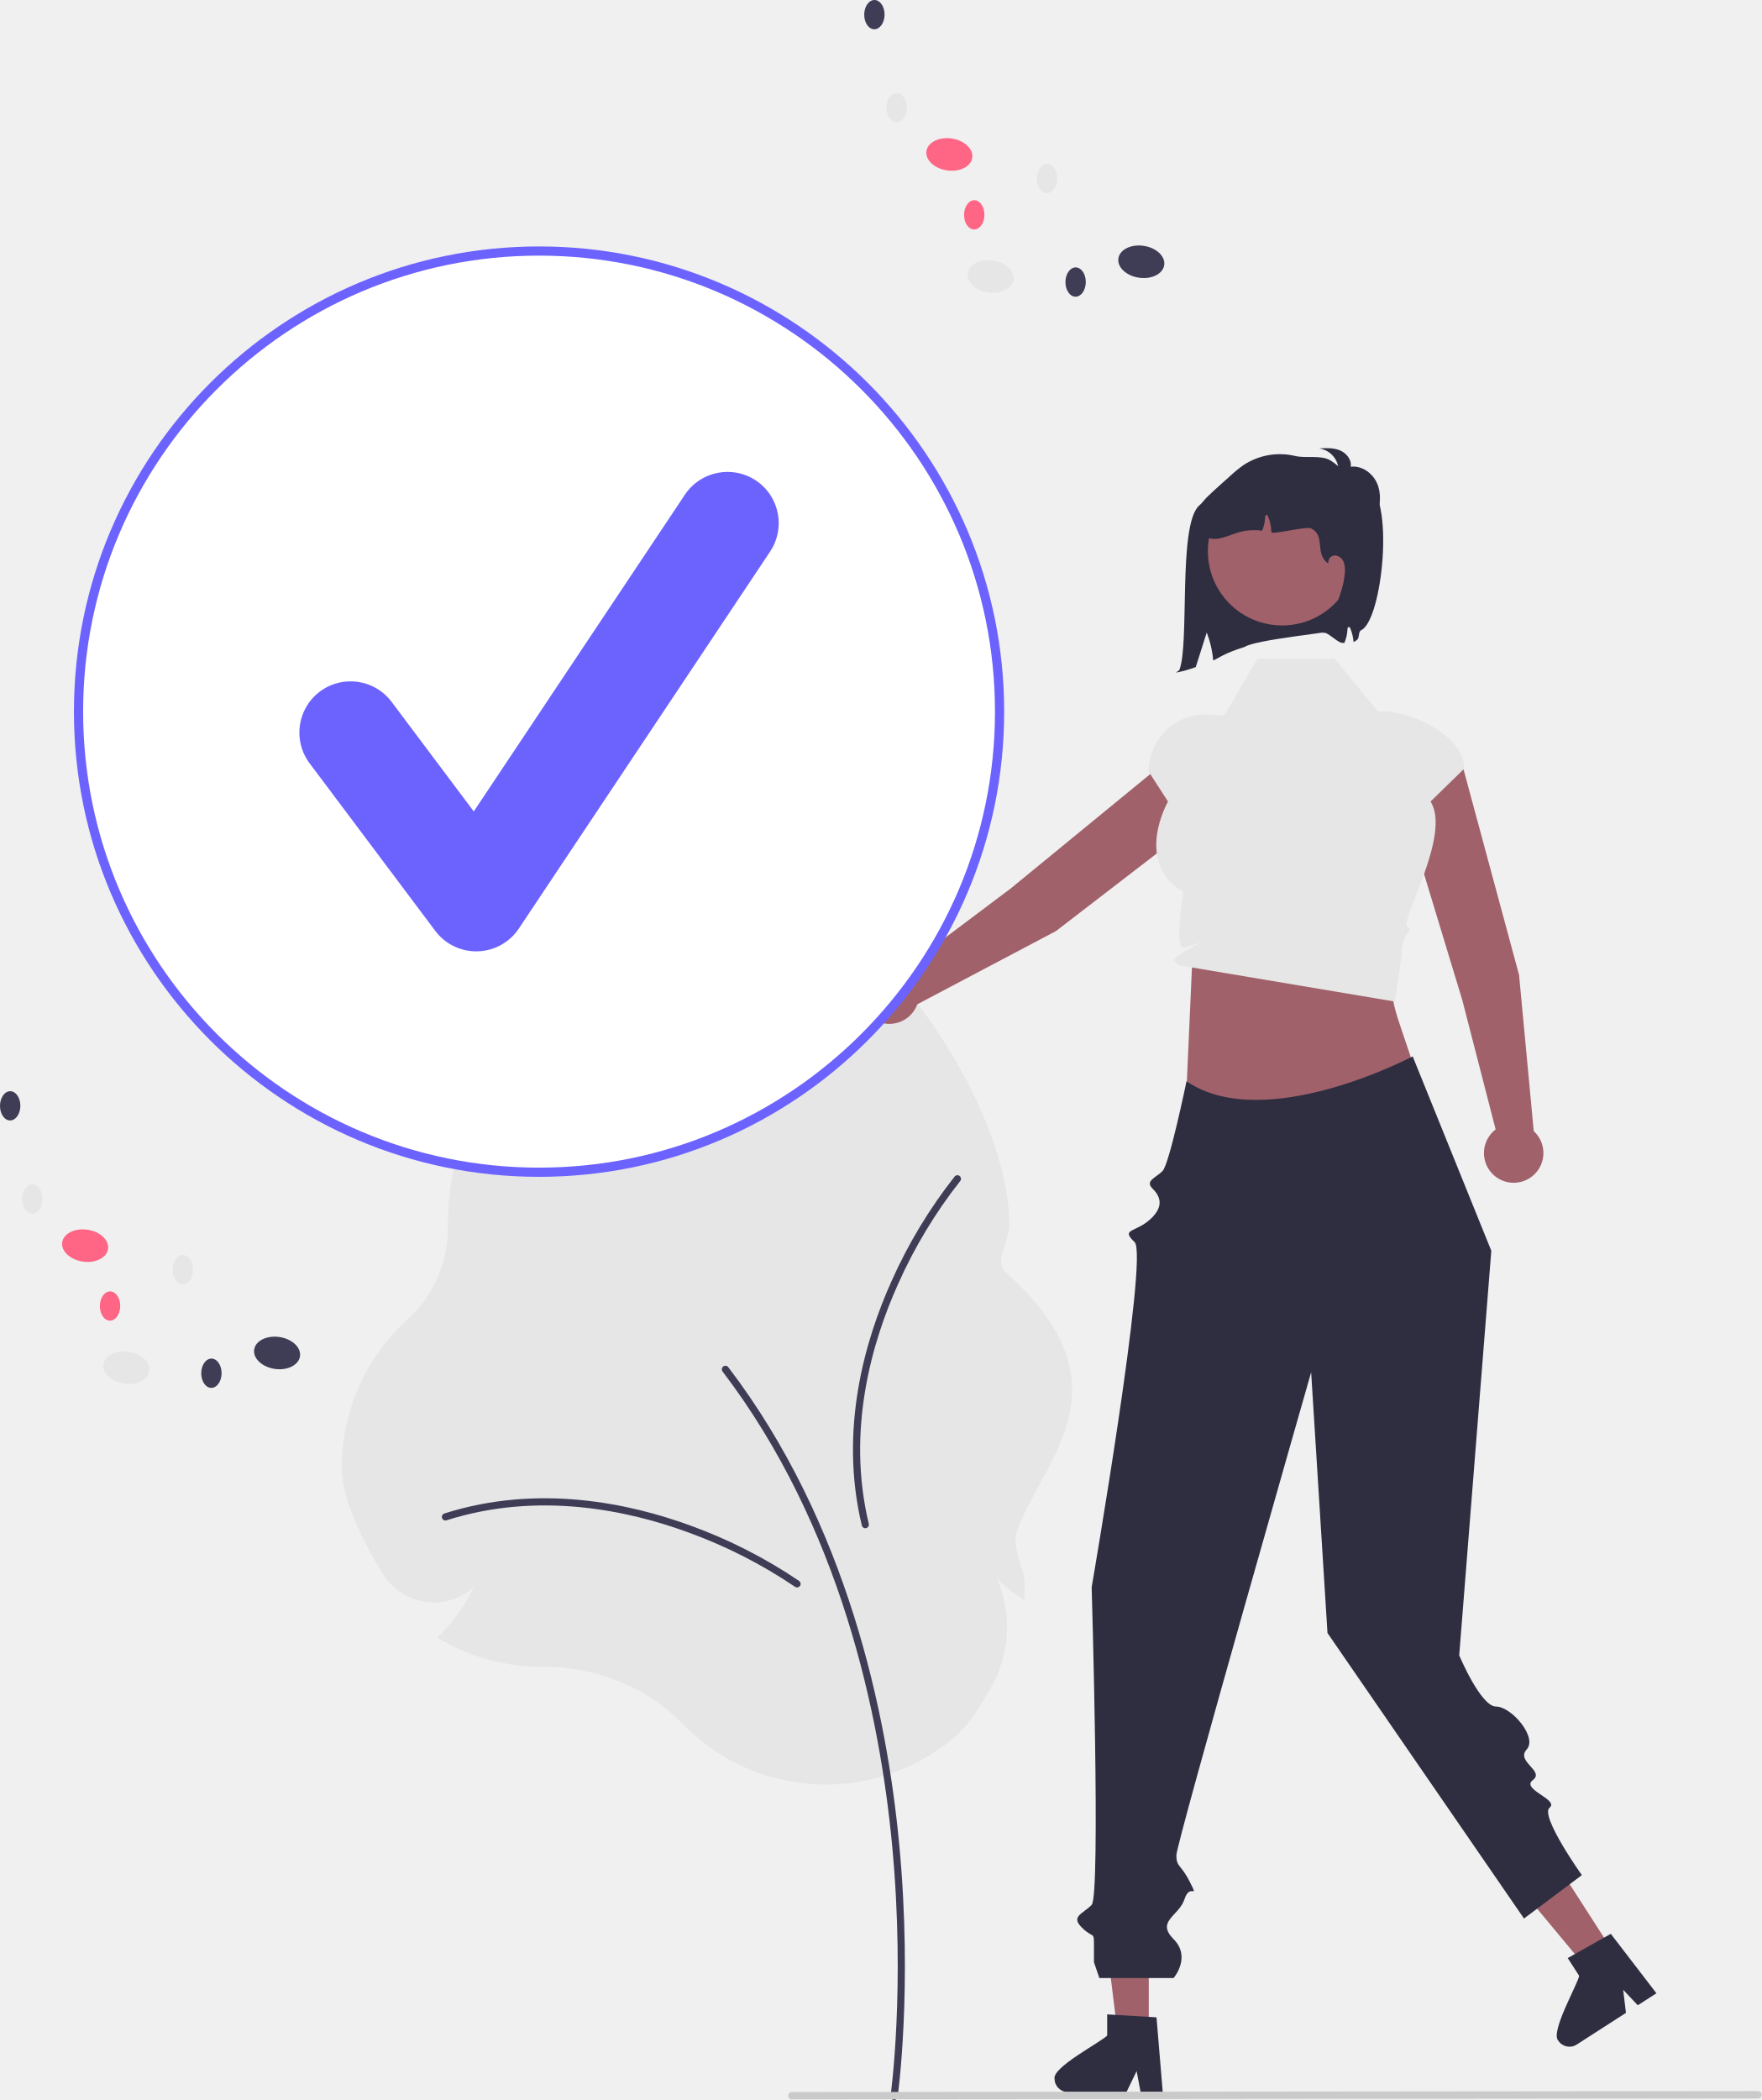
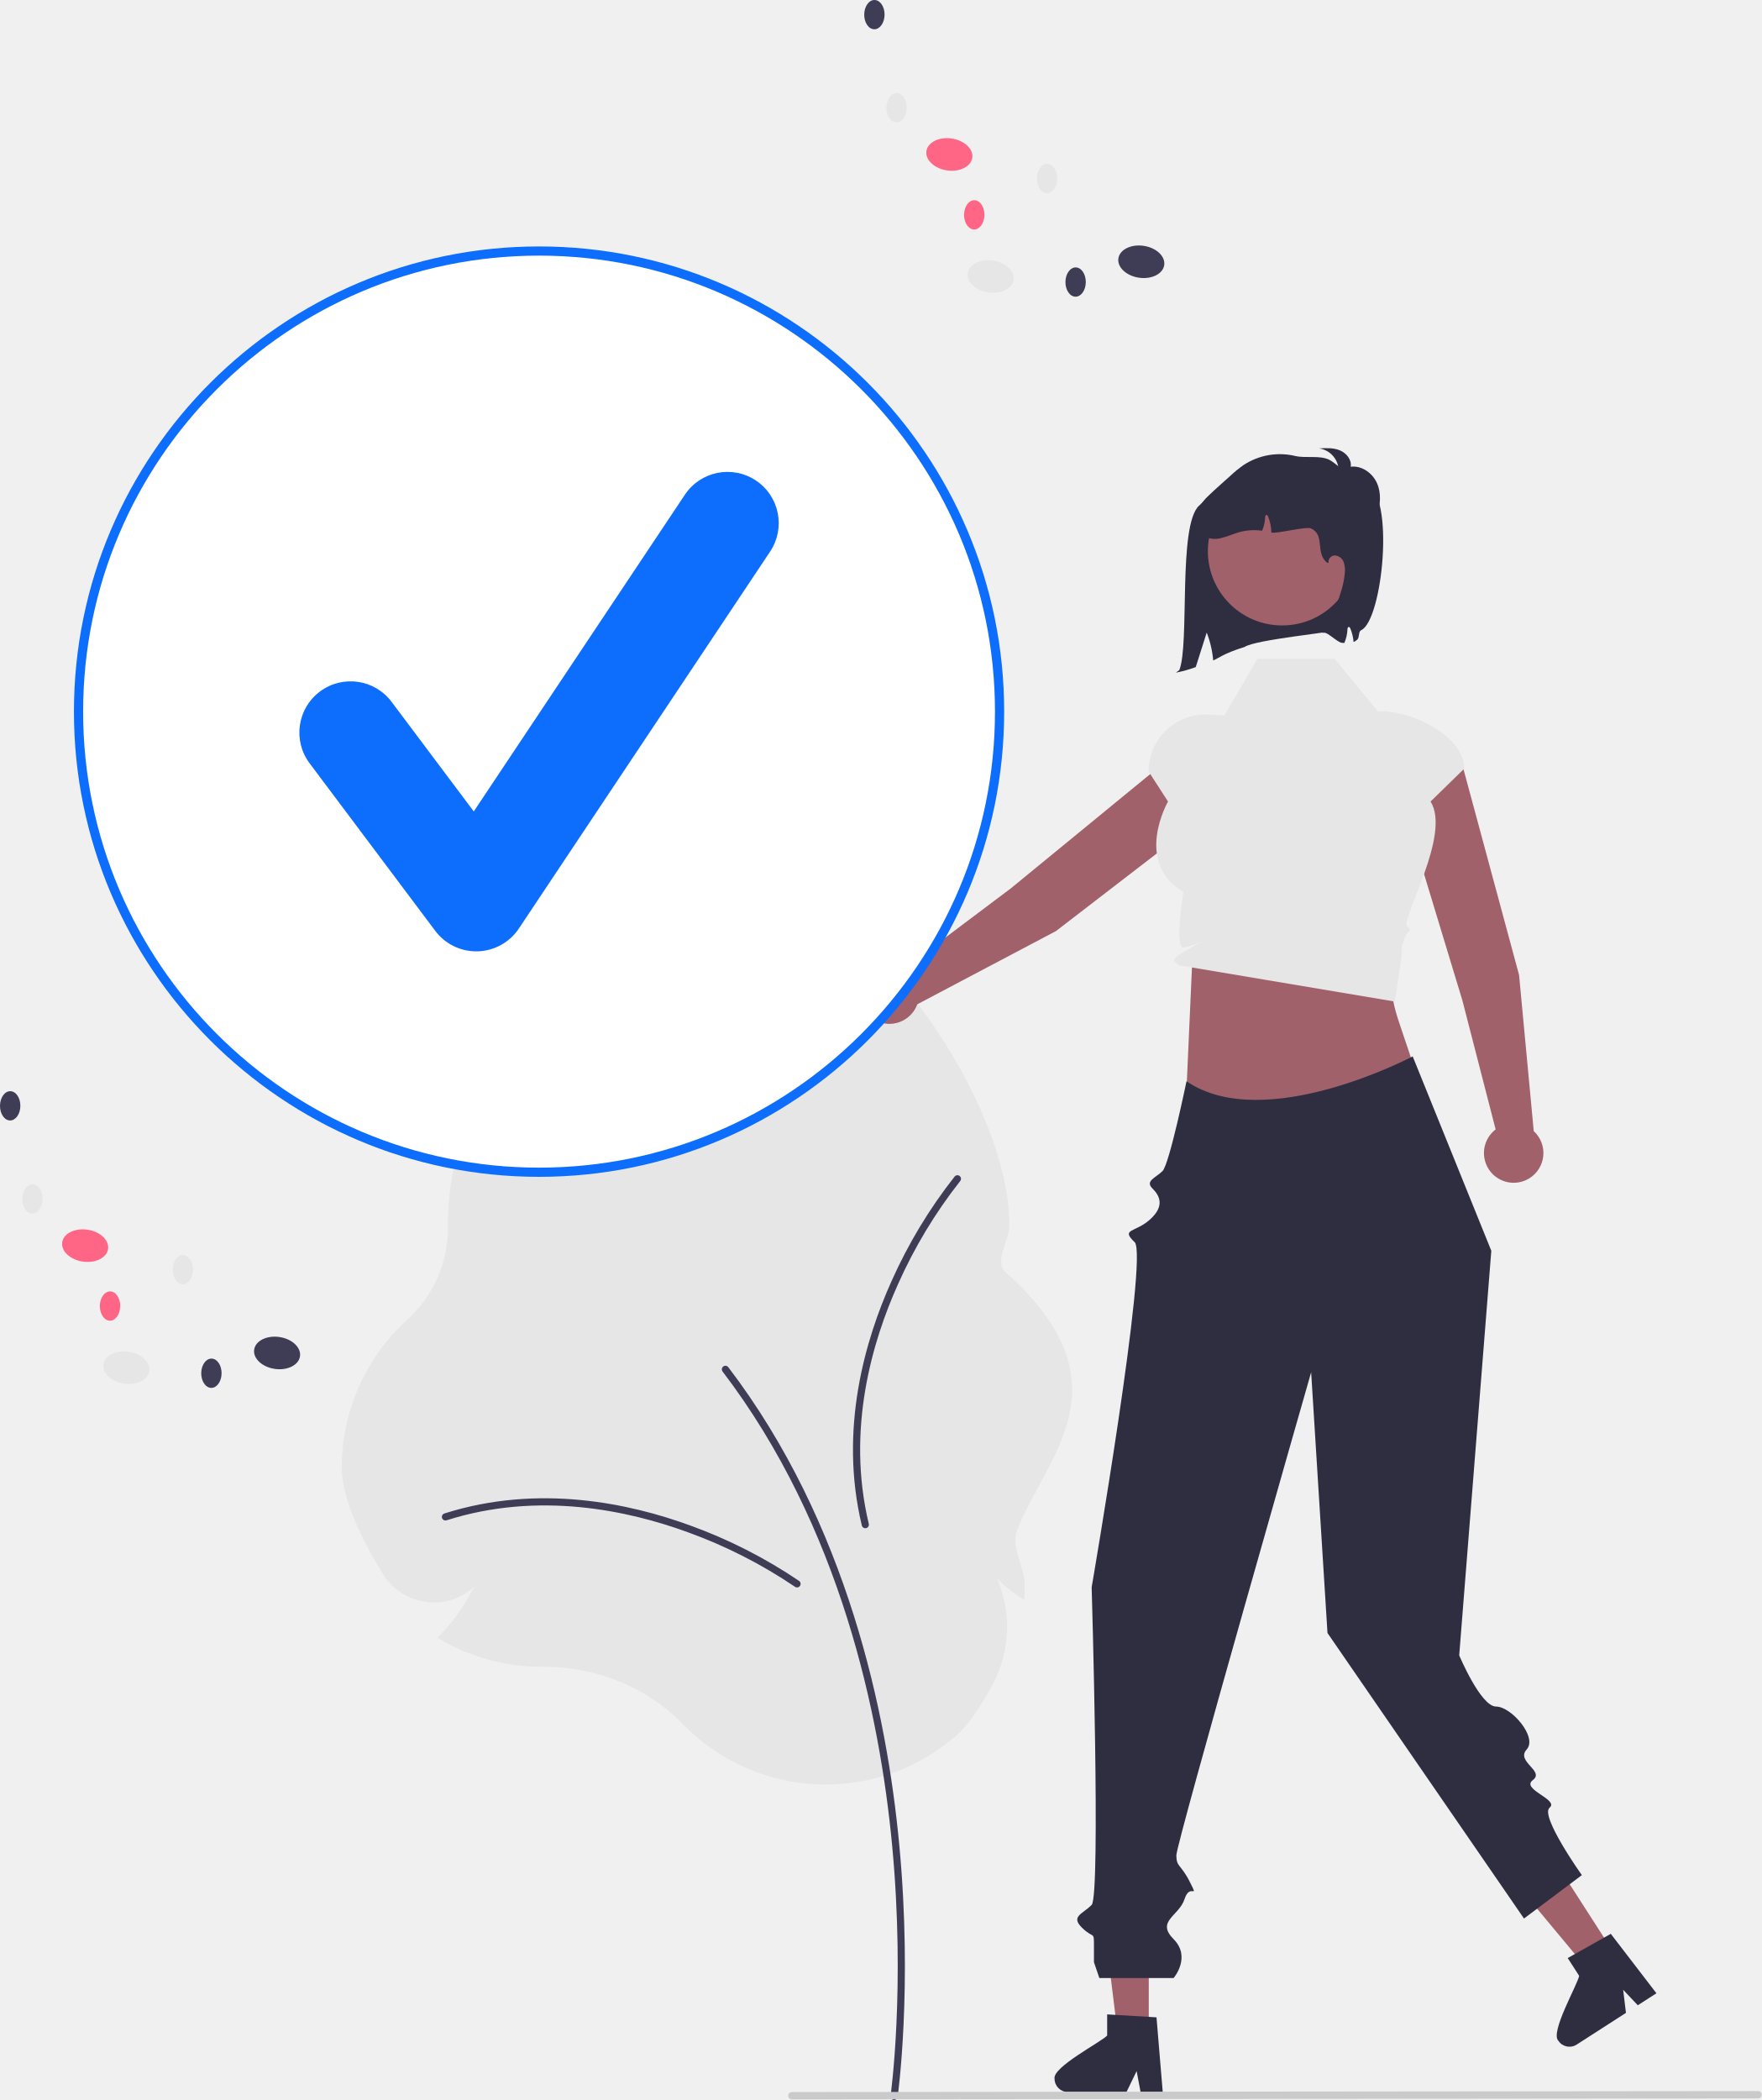
<svg xmlns="http://www.w3.org/2000/svg" data-name="Layer 1" width="574.903" height="685.123" viewBox="0 0 574.903 685.123">
  <path d="M535.214,669.761C523.774,657.964,507.197,651.198,489.732,651.198l-.674.002a64.944,64.944,0,0,1-32.739-8.841l-1.034-.603.833-.858a63.301,63.301,0,0,0,11.163-15.805,19.141,19.141,0,0,1-15.448,4.99,19.6,19.6,0,0,1-14.389-9.216c-6.104-9.904-13.38-23.957-13.38-34.662a65.142,65.142,0,0,1,21.252-48.069,40.565,40.565,0,0,0,13.4-30.246l-.003-.811a92.001,92.001,0,0,1,2.731-22.263l.184-.735.757.026a62.195,62.195,0,0,0,14.543-1.218,49.089,49.089,0,0,1-13.043-3.469l-.814-.329.276-.834c19.04-11.789,62.02-5.684,86.966-62.76,20.228-46.281,91.6,41.084,91.6,91.583,0,5.153-5.1,11.962-1.282,15.368,41.267,36.816,12.793,60.458,3.816,84.246-2.13,5.644,2.488,11.84,2.488,17.947,0,1.036-.026,2.106-.079,3.179l-.079,1.65-1.376-.916a45.575,45.575,0,0,1-7.526-6.173,39.718,39.718,0,0,1-1.26,34.289c-4.325,8.162-8.509,14.006-12.435,17.367a64.93,64.93,0,0,1-88.969-4.275Z" transform="translate(-312.5483 -107.4383)" fill="#e6e6e6" />
  <path d="M604.304,792.562a1.169,1.169,0,0,0,1.156-1.004c.05-.349,4.914-35.429.545-82.053-4.034-43.058-16.99-105.076-55.801-156.011a1.169,1.169,0,1,0-1.859,1.417c38.475,50.495,51.327,112.058,55.333,154.812,4.343,46.352-.483,81.159-.532,81.505a1.17,1.17,0,0,0,1.159,1.334Z" transform="translate(-312.5483 -107.4383)" fill="#3f3d56" />
  <path d="M572.632,625.34a1.169,1.169,0,0,0,.688-2.114,161.099,161.099,0,0,0-35.565-18.104c-19.622-7.184-49.46-13.696-80.177-3.92a1.169,1.169,0,1,0,.709,2.227c30.088-9.575,59.385-3.171,78.664,3.888a158.452,158.452,0,0,1,34.994,17.8A1.164,1.164,0,0,0,572.632,625.34Z" transform="translate(-312.5483 -107.4383)" fill="#3f3d56" />
  <path d="M626.129,492.1a1.169,1.169,0,0,0-2.059-.839,161.099,161.099,0,0,0-20.619,34.169c-8.578,19.053-17.222,48.345-9.684,79.687a1.169,1.169,0,1,0,2.273-.547c-7.384-30.7,1.114-59.459,9.543-78.18a158.452,158.452,0,0,1,20.274-33.622A1.164,1.164,0,0,0,626.129,492.1Z" transform="translate(-312.5483 -107.4383)" fill="#3f3d56" />
  <path d="M851.583,791.324H758.534l-.4-.726c-1.19-2.158-2.338-4.444-3.412-6.793-9.585-20.519-13.636-43.988-17.21-64.693L734.821,703.505a9.636,9.636,0,0,1,15.169-9.427q21.211,15.435,42.439,30.839c5.358,3.899,11.478,8.411,17.339,13.288.565-2.746,1.157-5.501,1.748-8.217a9.643,9.643,0,0,1,17.61-3.045l10.887,17.491c7.94,12.773,14.949,25.36,13.521,38.936a2.122,2.122,0,0,1-.037.493,30.693,30.693,0,0,1-1.58,6.536Z" transform="translate(-312.5483 -107.4383)" fill="#f0f0f0" />
  <path d="M808.232,425.513l-17.958-66.467a11.113,11.113,0,0,0-13.48-7.834l0,0a11.113,11.113,0,0,0-7.843,14.092l20.77,68.471,10.867,42.138a9.698,9.698,0,1,0,12.434.555Z" transform="translate(-312.5483 -107.4383)" fill="#a0616a" />
  <path d="M657.122,411.198l54.563-41.991a11.113,11.113,0,0,0,2.089-15.451l0,0a11.113,11.113,0,0,0-16.02-1.863L642.414,397.249l-34.788,26.143a9.698,9.698,0,1,0,4.238,11.702Z" transform="translate(-312.5483 -107.4383)" fill="#a0616a" />
  <path d="M701.593,420.851l-2.405,53.714,75.516-16.413c-6.428-21.584-10.798-25.265-5.968-40.286Z" transform="translate(-312.5483 -107.4383)" fill="#a0616a" />
  <path d="M748.026,322.378H722.863l-10.806,18.491-5.149-.284a18.55,18.55,0,0,0-19.573,18.522v0l6.344,9.833s-11.346,19.773,4.998,29.501c0,0-2.915,18.328,0,18.131s9.629-3.927,2.915-.197-6.213,4.231-5.345,5.1l.869.869L767.717,434.198s2.065-13.686,2.288-16.128-1.27,3.527.223-2.441,3.73-3.73,1.492-5.968,14.501-29.966,7.624-40.721l11.027-10.755v0c0-10.317-16.57-18.68-26.887-18.68h-1.322Z" transform="translate(-312.5483 -107.4383)" fill="#e6e6e6" />
  <polygon points="374.852 663.178 364.667 663.178 359.822 623.895 374.853 623.896 374.852 663.178" fill="#a0616a" />
  <path d="M656.661,785.643a4.332,4.332,0,0,0,4.304,4.313H680.137l.594-1.231,2.712-5.596,1.05,5.596.232,1.231h7.231l-.103-1.24-1.928-23.123-2.522-.155-10.899-.646-2.677-.164v6.904C671.795,773.694,655.852,781.864,656.661,785.643Z" transform="translate(-312.5483 -107.4383)" fill="#2f2e41" />
  <polygon points="526.21 636.502 517.645 642.012 492.317 611.596 504.959 603.465 526.21 636.502" fill="#a0616a" />
  <path d="M821.037,773.209a4.332,4.332,0,0,0,5.953,1.298l16.124-10.372-.166-1.357-.747-6.173,3.911,4.138.862.91,6.082-3.912-.758-.987-14.132-18.403-2.205,1.234-9.515,5.354-2.34,1.311,3.735,5.806C827.3,754.971,818.312,770.468,821.037,773.209Z" transform="translate(-312.5483 -107.4383)" fill="#2f2e41" />
  <path d="M886.267,792.042l-315.358.307a1.191,1.191,0,0,1,0-2.381l315.358-.307a1.191,1.191,0,0,1,0,2.381Z" transform="translate(-312.5483 -107.4383)" fill="#cacaca" />
  <path d="M773.52,452.085s-48.271,25.533-73.803,8.113c0,0-5.585,27.05-7.823,29.288s-5.804,3.213-3.275,5.71,3.937,5.868-.87,10.151-9.6,2.924-4.966,7.333-14.016,112.584-14.016,112.584,2.984,100.598,0,103.64-6.973,3.724-3.113,7.486,3.859.844,3.859,6.034v5.189l1.766,5.158H695.502s5.846-6.791,0-12.688,1.779-7.512,3.562-13.046,4.767.434,1.783-5.534-4.417-4.833-4.447-8.758,43.986-157.607,43.986-157.607l5.331,85.061,64.125,93.156,18.875-14.156s-13.742-19.345-10.529-22.005-9.471-5.995-5.471-8.995-5.629-6.023-2-10-5-14-10-14-12.017-16.708-12.017-16.708l10.475-131.992Z" transform="translate(-312.5483 -107.4383)" fill="#2f2e41" />
  <path d="M722.357,268.084c-.341.449-3.063.207-6.336-.271-6.471-.945-7.353.178-12.191,4.578-7.008,6.374-3.023,45.253-6.467,53.677l-1.113.82a40.018,40.018,0,0,0,6.479-1.813c1.189-3.752,2.381-7.515,3.581-11.264a32.988,32.988,0,0,1,2.115,9.097c1.666-.657,3.322-2.263,10.282-4.416,3.505-2.378,28.862-4.768,32.121-5.814C759.104,284.528,745.772,273.145,722.357,268.084Z" transform="translate(-312.5483 -107.4383)" fill="#2f2e41" />
  <circle cx="418.37" cy="179.82" r="24.231" fill="#a0616a" />
  <path d="M746.174,265.948a10.824,10.824,0,0,1-3.873-1.358,3.682,3.682,0,0,1-1.763-3.485c.299-1.722,2.245-2.75,3.989-2.645a10.85,10.85,0,0,1,4.808,1.946,7.453,7.453,0,0,0-6.349-6.679c2.294-.124,4.679-.233,6.8.65s3.889,3.067,3.506,5.332c3.566-.459,7.083,2.025,8.556,5.306s1.18,7.133.004,10.531a3.719,3.719,0,0,1-1.864,2.464c-1.2.456-2.492-.308-3.532-1.061a84.448,84.448,0,0,1-14.729-13.603" transform="translate(-312.5483 -107.4383)" fill="#2f2e41" />
  <path d="M756.739,313.02c-1.027.484-.492,2.283-1.291,3.089a3.281,3.281,0,0,1-1.224.761,14.726,14.726,0,0,0-1.037-4.372c-.104-.254-.276-.537-.545-.515-.313.037-.395.448-.403.753a12.641,12.641,0,0,1-.992,4.409c-.007.015-.015.037-.022.052-.231-.007-.47-.015-.694-.022-1.731-.067-5.565-4.513-6.416-3.006,2.999-5.319,6.655-13.317,7.214-19.397a8.603,8.603,0,0,0-.276-3.805,3.362,3.362,0,0,0-2.798-2.313,2.141,2.141,0,0,0-2.216,2.447l-.433-.06c-4.014-3.268-.552-8.945-5.222-11.19-1.582-.761-11.265,1.783-12.973,1.335a14.705,14.705,0,0,0-1.082-5.245c-.104-.254-.276-.537-.545-.515-.313.037-.395.448-.403.753a12.641,12.641,0,0,1-.992,4.409,18.479,18.479,0,0,0-7.095.373c-2.044.537-3.984,1.462-6.035,1.955a7.803,7.803,0,0,1-6.132-.671c-2.604-1.746-3.059-5.61-1.761-8.46a16.662,16.662,0,0,1,3.745-4.834c1.171-1.134,2.387-2.223,3.603-3.312q1.634-1.466,3.268-2.932a39.838,39.838,0,0,1,4.372-3.566A21.57,21.57,0,0,1,735.194,256.202c3.432.821,8.02-.336,11.161,1.268,1.641.843,5.274,4.073,6.714,5.222,3.685,2.932,1.191.543,5.222,2.238C767.903,268.973,763.652,309.765,756.739,313.02Z" transform="translate(-312.5483 -107.4383)" fill="#2f2e41" />
  <circle cx="175.897" cy="232.17" r="150.273" fill="#fff" />
-   <path d="M488.445,491.381c-83.688,0-151.772-68.085-151.772-151.772s68.085-151.772,151.772-151.772,151.772,68.085,151.772,151.772S572.132,491.381,488.445,491.381Zm0-300.545c-82.033,0-148.772,66.739-148.772,148.772S406.412,488.381,488.445,488.381,637.217,421.641,637.217,339.608,570.478,190.836,488.445,190.836Z" transform="translate(-312.5483 -107.4383)" fill="#6c63ff" />
-   <path d="M467.945,417.818a16.711,16.711,0,0,1-13.371-6.688L413.577,356.467A16.715,16.715,0,1,1,440.322,336.41l26.821,35.759,68.887-103.33a16.716,16.716,0,0,1,27.817,18.545L481.855,410.374a16.723,16.723,0,0,1-13.445,7.439C468.255,417.816,468.1,417.818,467.945,417.818Z" transform="translate(-312.5483 -107.4383)" fill="#6c63ff" />
+   <path d="M488.445,491.381c-83.688,0-151.772-68.085-151.772-151.772s68.085-151.772,151.772-151.772,151.772,68.085,151.772,151.772S572.132,491.381,488.445,491.381Zm0-300.545c-82.033,0-148.772,66.739-148.772,148.772S406.412,488.381,488.445,488.381,637.217,421.641,637.217,339.608,570.478,190.836,488.445,190.836Z" transform="translate(-312.5483 -107.4383)" fill="#0d6efd" />
+   <path d="M467.945,417.818a16.711,16.711,0,0,1-13.371-6.688L413.577,356.467A16.715,16.715,0,1,1,440.322,336.41l26.821,35.759,68.887-103.33a16.716,16.716,0,0,1,27.817,18.545L481.855,410.374a16.723,16.723,0,0,1-13.445,7.439C468.255,417.816,468.1,417.818,467.945,417.818Z" transform="translate(-312.5483 -107.4383)" fill="#0d6efd" />
  <ellipse cx="635.792" cy="197.637" rx="5.257" ry="7.557" transform="translate(36.12401 690.9097) rotate(-81.72174)" fill="#e6e6e6" />
  <ellipse cx="684.963" cy="192.839" rx="5.257" ry="7.557" transform="matrix(0.14398, -0.98958, 0.98958, 0.14398, 82.96384, 735.4616)" fill="#3f3d56" />
  <ellipse cx="622.327" cy="157.829" rx="5.257" ry="7.557" transform="matrix(0.14398, -0.98958, 0.98958, 0.14398, 63.99142, 643.5088)" fill="#ff6584" />
  <ellipse cx="605.116" cy="142.586" rx="4.776" ry="3.322" transform="translate(145.411 639.1683) rotate(-89.56675)" fill="#e6e6e6" />
  <ellipse cx="597.871" cy="112.214" rx="4.776" ry="3.322" transform="translate(168.5908 601.7809) rotate(-89.56675)" fill="#3f3d56" />
  <ellipse cx="654.216" cy="165.666" rx="4.776" ry="3.322" transform="translate(171.0595 711.1721) rotate(-89.56675)" fill="#e6e6e6" />
  <ellipse cx="630.454" cy="177.53" rx="4.776" ry="3.322" transform="translate(135.6137 699.1853) rotate(-89.56675)" fill="#ff6584" />
  <ellipse cx="663.531" cy="199.458" rx="4.776" ry="3.322" transform="translate(146.5138 754.0236) rotate(-89.56675)" fill="#3f3d56" />
  <ellipse cx="353.792" cy="553.637" rx="5.257" ry="7.557" transform="translate(-557.5641 716.5909) rotate(-81.72174)" fill="#e6e6e6" />
  <ellipse cx="402.963" cy="548.839" rx="5.257" ry="7.557" transform="translate(-510.7243 761.1428) rotate(-81.72174)" fill="#3f3d56" />
  <ellipse cx="340.327" cy="513.829" rx="5.257" ry="7.557" transform="translate(-529.6967 669.19) rotate(-81.72174)" fill="#ff6584" />
  <ellipse cx="323.116" cy="498.586" rx="4.776" ry="3.322" transform="translate(-490.4465 710.4845) rotate(-89.56675)" fill="#e6e6e6" />
  <ellipse cx="315.871" cy="468.214" rx="4.776" ry="3.322" transform="translate(-467.2667 673.097) rotate(-89.56675)" fill="#3f3d56" />
  <ellipse cx="372.216" cy="521.666" rx="4.776" ry="3.322" transform="translate(-464.798 782.4883) rotate(-89.56675)" fill="#e6e6e6" />
  <ellipse cx="348.454" cy="533.53" rx="4.776" ry="3.322" transform="translate(-500.2437 770.5014) rotate(-89.56675)" fill="#ff6584" />
  <ellipse cx="381.531" cy="555.458" rx="4.776" ry="3.322" transform="translate(-489.3437 825.3397) rotate(-89.56675)" fill="#3f3d56" />
</svg>
